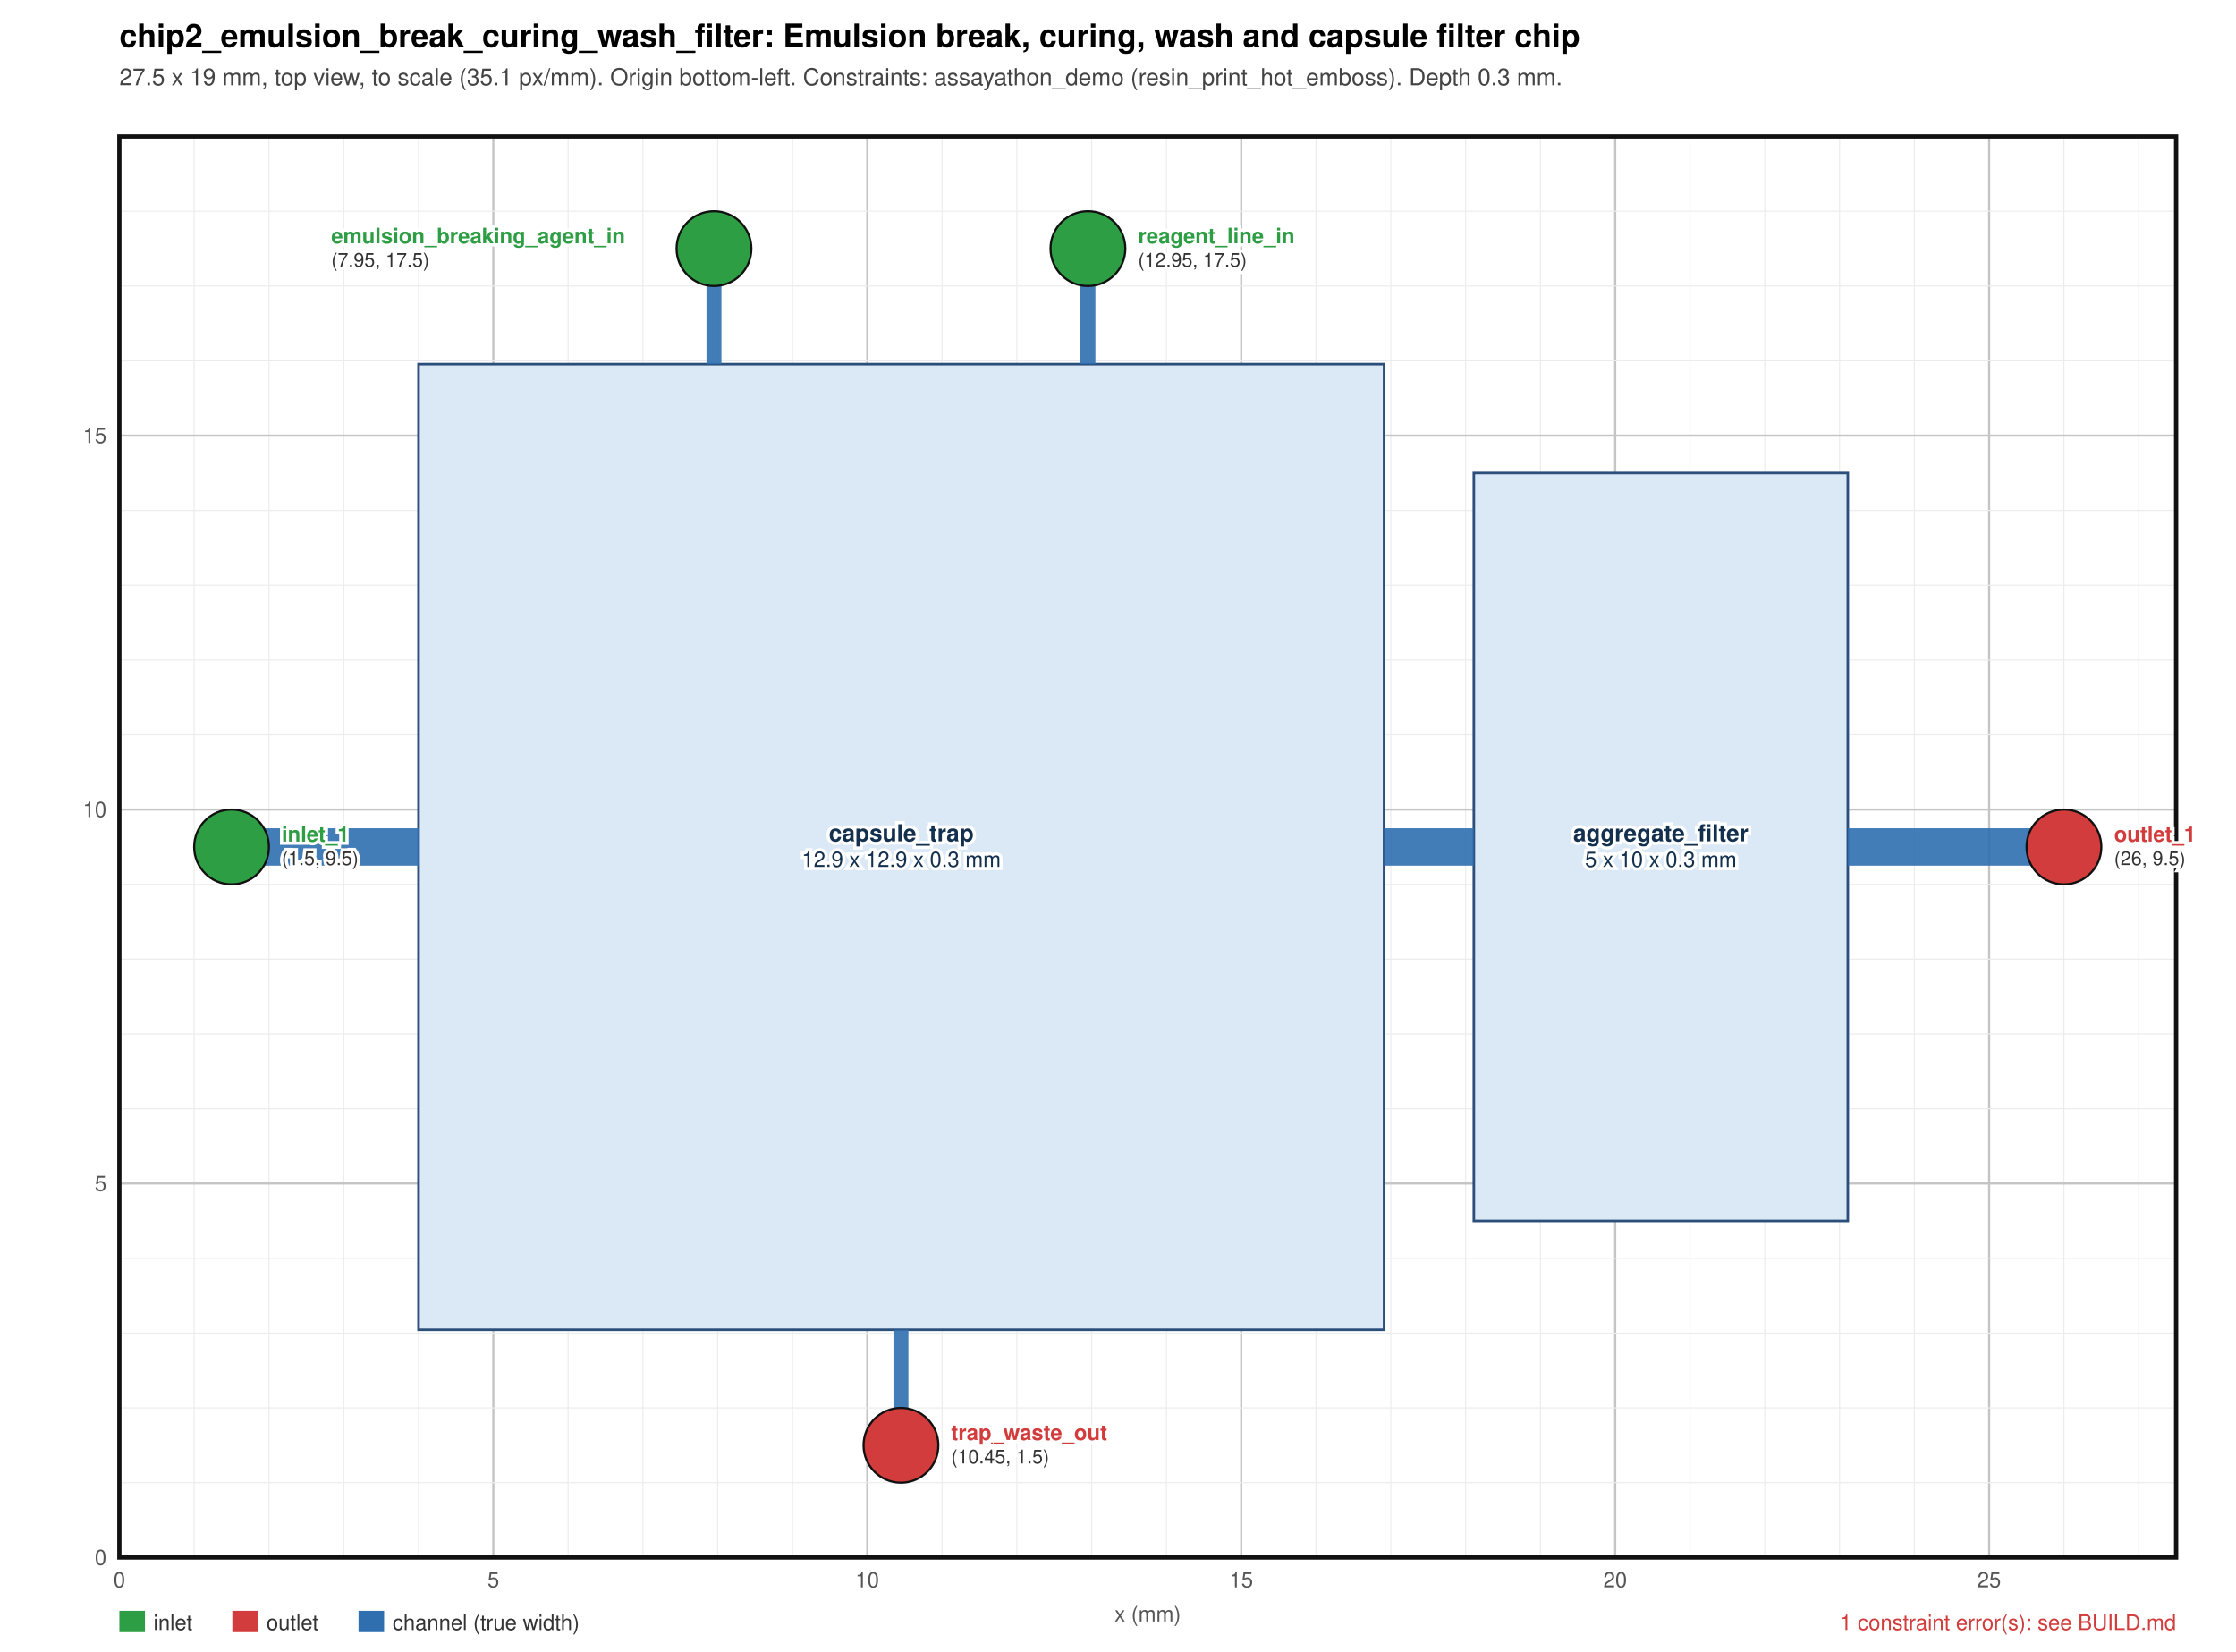
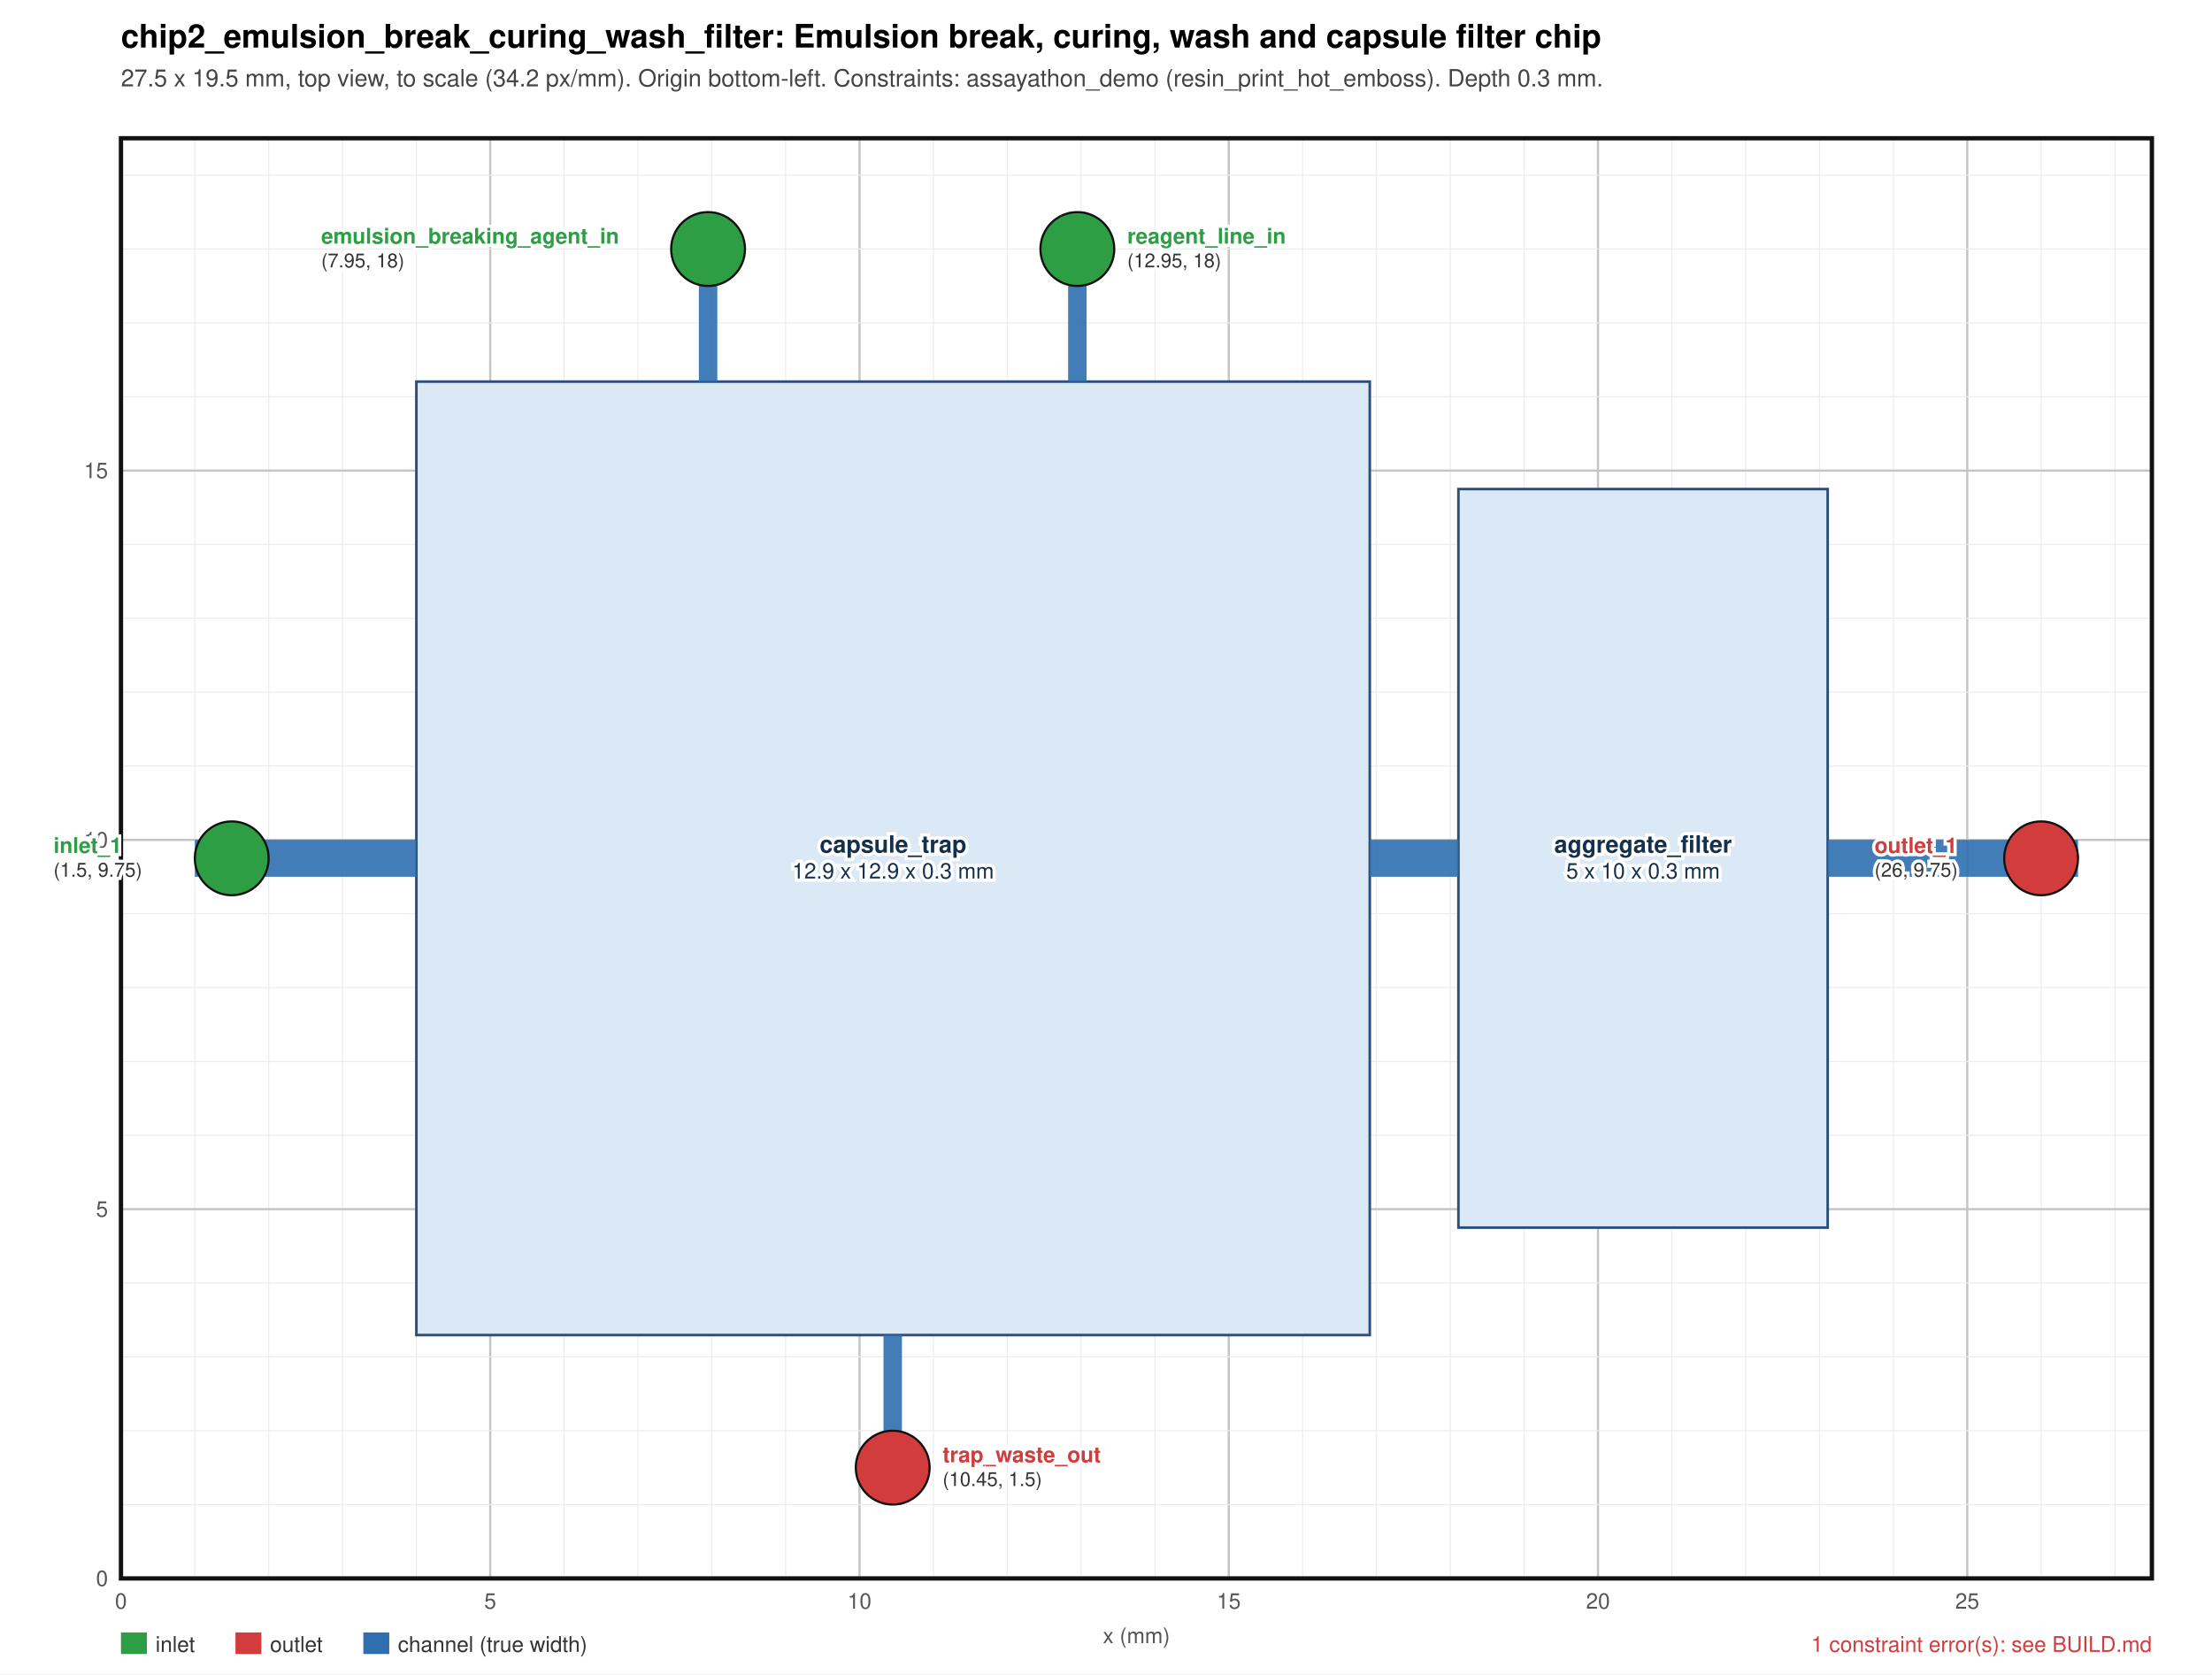
- <svg xmlns="http://www.w3.org/2000/svg" width="1049" height="775" viewBox="0 0 1049 775" font-family="Helvetica, Arial, sans-serif">
+ <svg xmlns="http://www.w3.org/2000/svg" width="1024" height="775" viewBox="0 0 1024 775" font-family="Helvetica, Arial, sans-serif">
  <rect width="100%" height="100%" fill="white" />
  <text x="56" y="22" font-size="15" font-weight="bold">chip2_emulsion_break_curing_wash_filter: Emulsion break, curing, wash and capsule filter chip</text>
-   <text x="56" y="40" font-size="11" fill="#444">27.5 x 19 mm, top view, to scale (35.1 px/mm). Origin bottom-left. Constraints: assayathon_demo (resin_print_hot_emboss). Depth 0.3 mm.</text>
+   <text x="56" y="40" font-size="11" fill="#444">27.5 x 19.5 mm, top view, to scale (34.2 px/mm). Origin bottom-left. Constraints: assayathon_demo (resin_print_hot_emboss). Depth 0.3 mm.</text>
  <line x1="56.00" y1="730.67" x2="56.00" y2="64.00" stroke="#c4c4c4" stroke-width="1" />
  <text x="56.00" y="744.67" font-size="10" text-anchor="middle" fill="#555">0</text>
-   <line x1="91.09" y1="730.67" x2="91.09" y2="64.00" stroke="#ececec" stroke-width="0.5" />
-   <line x1="126.18" y1="730.67" x2="126.18" y2="64.00" stroke="#ececec" stroke-width="0.5" />
-   <line x1="161.26" y1="730.67" x2="161.26" y2="64.00" stroke="#ececec" stroke-width="0.5" />
-   <line x1="196.35" y1="730.67" x2="196.35" y2="64.00" stroke="#ececec" stroke-width="0.5" />
-   <line x1="231.44" y1="730.67" x2="231.44" y2="64.00" stroke="#c4c4c4" stroke-width="1" />
-   <text x="231.44" y="744.67" font-size="10" text-anchor="middle" fill="#555">5</text>
-   <line x1="266.53" y1="730.67" x2="266.53" y2="64.00" stroke="#ececec" stroke-width="0.5" />
-   <line x1="301.61" y1="730.67" x2="301.61" y2="64.00" stroke="#ececec" stroke-width="0.5" />
-   <line x1="336.70" y1="730.67" x2="336.70" y2="64.00" stroke="#ececec" stroke-width="0.5" />
-   <line x1="371.79" y1="730.67" x2="371.79" y2="64.00" stroke="#ececec" stroke-width="0.5" />
-   <line x1="406.88" y1="730.67" x2="406.88" y2="64.00" stroke="#c4c4c4" stroke-width="1" />
-   <text x="406.88" y="744.67" font-size="10" text-anchor="middle" fill="#555">10</text>
-   <line x1="441.96" y1="730.67" x2="441.96" y2="64.00" stroke="#ececec" stroke-width="0.5" />
-   <line x1="477.05" y1="730.67" x2="477.05" y2="64.00" stroke="#ececec" stroke-width="0.5" />
-   <line x1="512.14" y1="730.67" x2="512.14" y2="64.00" stroke="#ececec" stroke-width="0.5" />
-   <line x1="547.23" y1="730.67" x2="547.23" y2="64.00" stroke="#ececec" stroke-width="0.5" />
-   <line x1="582.32" y1="730.67" x2="582.32" y2="64.00" stroke="#c4c4c4" stroke-width="1" />
-   <text x="582.32" y="744.67" font-size="10" text-anchor="middle" fill="#555">15</text>
-   <line x1="617.40" y1="730.67" x2="617.40" y2="64.00" stroke="#ececec" stroke-width="0.5" />
-   <line x1="652.49" y1="730.67" x2="652.49" y2="64.00" stroke="#ececec" stroke-width="0.5" />
-   <line x1="687.58" y1="730.67" x2="687.58" y2="64.00" stroke="#ececec" stroke-width="0.5" />
-   <line x1="722.67" y1="730.67" x2="722.67" y2="64.00" stroke="#ececec" stroke-width="0.5" />
-   <line x1="757.75" y1="730.67" x2="757.75" y2="64.00" stroke="#c4c4c4" stroke-width="1" />
-   <text x="757.75" y="744.67" font-size="10" text-anchor="middle" fill="#555">20</text>
-   <line x1="792.84" y1="730.67" x2="792.84" y2="64.00" stroke="#ececec" stroke-width="0.5" />
-   <line x1="827.93" y1="730.67" x2="827.93" y2="64.00" stroke="#ececec" stroke-width="0.5" />
-   <line x1="863.02" y1="730.67" x2="863.02" y2="64.00" stroke="#ececec" stroke-width="0.5" />
-   <line x1="898.11" y1="730.67" x2="898.11" y2="64.00" stroke="#ececec" stroke-width="0.5" />
-   <line x1="933.19" y1="730.67" x2="933.19" y2="64.00" stroke="#c4c4c4" stroke-width="1" />
-   <text x="933.19" y="744.67" font-size="10" text-anchor="middle" fill="#555">25</text>
-   <line x1="968.28" y1="730.67" x2="968.28" y2="64.00" stroke="#ececec" stroke-width="0.5" />
-   <line x1="1003.37" y1="730.67" x2="1003.37" y2="64.00" stroke="#ececec" stroke-width="0.5" />
-   <line x1="56.00" y1="730.67" x2="1020.91" y2="730.67" stroke="#c4c4c4" stroke-width="1" />
+   <line x1="90.19" y1="730.67" x2="90.19" y2="64.00" stroke="#ececec" stroke-width="0.5" />
+   <line x1="124.38" y1="730.67" x2="124.38" y2="64.00" stroke="#ececec" stroke-width="0.5" />
+   <line x1="158.56" y1="730.67" x2="158.56" y2="64.00" stroke="#ececec" stroke-width="0.5" />
+   <line x1="192.75" y1="730.67" x2="192.75" y2="64.00" stroke="#ececec" stroke-width="0.5" />
+   <line x1="226.94" y1="730.67" x2="226.94" y2="64.00" stroke="#c4c4c4" stroke-width="1" />
+   <text x="226.94" y="744.67" font-size="10" text-anchor="middle" fill="#555">5</text>
+   <line x1="261.13" y1="730.67" x2="261.13" y2="64.00" stroke="#ececec" stroke-width="0.5" />
+   <line x1="295.32" y1="730.67" x2="295.32" y2="64.00" stroke="#ececec" stroke-width="0.5" />
+   <line x1="329.50" y1="730.67" x2="329.50" y2="64.00" stroke="#ececec" stroke-width="0.5" />
+   <line x1="363.69" y1="730.67" x2="363.69" y2="64.00" stroke="#ececec" stroke-width="0.5" />
+   <line x1="397.88" y1="730.67" x2="397.88" y2="64.00" stroke="#c4c4c4" stroke-width="1" />
+   <text x="397.88" y="744.67" font-size="10" text-anchor="middle" fill="#555">10</text>
+   <line x1="432.07" y1="730.67" x2="432.07" y2="64.00" stroke="#ececec" stroke-width="0.5" />
+   <line x1="466.26" y1="730.67" x2="466.26" y2="64.00" stroke="#ececec" stroke-width="0.5" />
+   <line x1="500.44" y1="730.67" x2="500.44" y2="64.00" stroke="#ececec" stroke-width="0.5" />
+   <line x1="534.63" y1="730.67" x2="534.63" y2="64.00" stroke="#ececec" stroke-width="0.5" />
+   <line x1="568.82" y1="730.67" x2="568.82" y2="64.00" stroke="#c4c4c4" stroke-width="1" />
+   <text x="568.82" y="744.67" font-size="10" text-anchor="middle" fill="#555">15</text>
+   <line x1="603.01" y1="730.67" x2="603.01" y2="64.00" stroke="#ececec" stroke-width="0.5" />
+   <line x1="637.20" y1="730.67" x2="637.20" y2="64.00" stroke="#ececec" stroke-width="0.5" />
+   <line x1="671.38" y1="730.67" x2="671.38" y2="64.00" stroke="#ececec" stroke-width="0.5" />
+   <line x1="705.57" y1="730.67" x2="705.57" y2="64.00" stroke="#ececec" stroke-width="0.5" />
+   <line x1="739.76" y1="730.67" x2="739.76" y2="64.00" stroke="#c4c4c4" stroke-width="1" />
+   <text x="739.76" y="744.67" font-size="10" text-anchor="middle" fill="#555">20</text>
+   <line x1="773.95" y1="730.67" x2="773.95" y2="64.00" stroke="#ececec" stroke-width="0.5" />
+   <line x1="808.14" y1="730.67" x2="808.14" y2="64.00" stroke="#ececec" stroke-width="0.5" />
+   <line x1="842.32" y1="730.67" x2="842.32" y2="64.00" stroke="#ececec" stroke-width="0.5" />
+   <line x1="876.51" y1="730.67" x2="876.51" y2="64.00" stroke="#ececec" stroke-width="0.5" />
+   <line x1="910.70" y1="730.67" x2="910.70" y2="64.00" stroke="#c4c4c4" stroke-width="1" />
+   <text x="910.70" y="744.67" font-size="10" text-anchor="middle" fill="#555">25</text>
+   <line x1="944.89" y1="730.67" x2="944.89" y2="64.00" stroke="#ececec" stroke-width="0.5" />
+   <line x1="979.08" y1="730.67" x2="979.08" y2="64.00" stroke="#ececec" stroke-width="0.5" />
+   <line x1="56.00" y1="730.67" x2="996.17" y2="730.67" stroke="#c4c4c4" stroke-width="1" />
  <text x="50.00" y="734.17" font-size="10" text-anchor="end" fill="#555">0</text>
-   <line x1="56.00" y1="695.58" x2="1020.91" y2="695.58" stroke="#ececec" stroke-width="0.5" />
-   <line x1="56.00" y1="660.49" x2="1020.91" y2="660.49" stroke="#ececec" stroke-width="0.5" />
-   <line x1="56.00" y1="625.40" x2="1020.91" y2="625.40" stroke="#ececec" stroke-width="0.5" />
-   <line x1="56.00" y1="590.32" x2="1020.91" y2="590.32" stroke="#ececec" stroke-width="0.5" />
-   <line x1="56.00" y1="555.23" x2="1020.91" y2="555.23" stroke="#c4c4c4" stroke-width="1" />
-   <text x="50.00" y="558.73" font-size="10" text-anchor="end" fill="#555">5</text>
-   <line x1="56.00" y1="520.14" x2="1020.91" y2="520.14" stroke="#ececec" stroke-width="0.5" />
-   <line x1="56.00" y1="485.05" x2="1020.91" y2="485.05" stroke="#ececec" stroke-width="0.5" />
-   <line x1="56.00" y1="449.96" x2="1020.91" y2="449.96" stroke="#ececec" stroke-width="0.5" />
-   <line x1="56.00" y1="414.88" x2="1020.91" y2="414.88" stroke="#ececec" stroke-width="0.5" />
-   <line x1="56.00" y1="379.79" x2="1020.91" y2="379.79" stroke="#c4c4c4" stroke-width="1" />
-   <text x="50.00" y="383.29" font-size="10" text-anchor="end" fill="#555">10</text>
-   <line x1="56.00" y1="344.70" x2="1020.91" y2="344.70" stroke="#ececec" stroke-width="0.5" />
-   <line x1="56.00" y1="309.61" x2="1020.91" y2="309.61" stroke="#ececec" stroke-width="0.5" />
-   <line x1="56.00" y1="274.53" x2="1020.91" y2="274.53" stroke="#ececec" stroke-width="0.5" />
-   <line x1="56.00" y1="239.44" x2="1020.91" y2="239.44" stroke="#ececec" stroke-width="0.5" />
-   <line x1="56.00" y1="204.35" x2="1020.91" y2="204.35" stroke="#c4c4c4" stroke-width="1" />
-   <text x="50.00" y="207.85" font-size="10" text-anchor="end" fill="#555">15</text>
-   <line x1="56.00" y1="169.26" x2="1020.91" y2="169.26" stroke="#ececec" stroke-width="0.5" />
-   <line x1="56.00" y1="134.18" x2="1020.91" y2="134.18" stroke="#ececec" stroke-width="0.5" />
-   <line x1="56.00" y1="99.09" x2="1020.91" y2="99.09" stroke="#ececec" stroke-width="0.5" />
-   <line x1="56.00" y1="64.00" x2="1020.91" y2="64.00" stroke="#ececec" stroke-width="0.5" />
-   <text x="538.46" y="760.67" font-size="10" text-anchor="middle" fill="#555">x (mm)</text>
-   <rect x="56.00" y="64.00" width="964.91" height="666.67" fill="none" stroke="#111" stroke-width="2" />
-   <rect x="196.35" y="170.84" width="452.98" height="452.98" fill="#dbe9f7" stroke="#2b4f7a" stroke-width="1.2" />
-   <rect x="691.44" y="221.89" width="175.44" height="350.88" fill="#dbe9f7" stroke="#2b4f7a" stroke-width="1.2" />
-   <polyline points="108.63,397.33 196.35,397.33" fill="none" stroke="#2f6fb0" stroke-width="17.54" stroke-linejoin="miter" stroke-linecap="butt" opacity="0.9" />
-   <polyline points="649.33,397.33 691.44,397.33" fill="none" stroke="#2f6fb0" stroke-width="17.54" stroke-linejoin="miter" stroke-linecap="butt" opacity="0.9" />
-   <polyline points="866.88,397.33 968.28,397.33" fill="none" stroke="#2f6fb0" stroke-width="17.54" stroke-linejoin="miter" stroke-linecap="butt" opacity="0.9" />
-   <polyline points="334.95,116.63 334.95,170.84" fill="none" stroke="#2f6fb0" stroke-width="7.02" stroke-linejoin="miter" stroke-linecap="butt" opacity="0.9" />
-   <polyline points="510.39,116.63 510.39,170.84" fill="none" stroke="#2f6fb0" stroke-width="7.02" stroke-linejoin="miter" stroke-linecap="butt" opacity="0.9" />
-   <polyline points="422.67,623.82 422.67,678.04" fill="none" stroke="#2f6fb0" stroke-width="7.02" stroke-linejoin="miter" stroke-linecap="butt" opacity="0.9" />
-   <text x="422.84" y="394.68" font-size="11" font-weight="bold" text-anchor="middle" fill="#13314f" stroke="white" stroke-width="3" paint-order="stroke">capsule_trap</text>
-   <text x="422.84" y="406.68" font-size="10" text-anchor="middle" fill="#13314f" stroke="white" stroke-width="3" paint-order="stroke">12.9 x 12.9 x 0.3 mm</text>
-   <text x="779.16" y="394.68" font-size="11" font-weight="bold" text-anchor="middle" fill="#13314f" stroke="white" stroke-width="3" paint-order="stroke">aggregate_filter</text>
-   <text x="779.16" y="406.68" font-size="10" text-anchor="middle" fill="#13314f" stroke="white" stroke-width="3" paint-order="stroke">5 x 10 x 0.3 mm</text>
-   <text x="132.18" y="394.83" font-size="10" fill="#2e9e44" font-weight="bold" stroke="white" stroke-width="3" paint-order="stroke">inlet_1</text>
-   <text x="132.18" y="405.83" font-size="9" fill="#333" stroke="white" stroke-width="3" paint-order="stroke">(1.5, 9.5)</text>
-   <text x="991.82" y="394.83" font-size="10" fill="#d23c3c" font-weight="bold" stroke="white" stroke-width="3" paint-order="stroke">outlet_1</text>
-   <text x="991.82" y="405.83" font-size="9" fill="#333" stroke="white" stroke-width="3" paint-order="stroke">(26, 9.5)</text>
-   <text x="155.40" y="114.13" font-size="10" fill="#2e9e44" font-weight="bold" stroke="white" stroke-width="3" paint-order="stroke">emulsion_breaking_agent_in</text>
-   <text x="155.40" y="125.13" font-size="9" fill="#333" stroke="white" stroke-width="3" paint-order="stroke">(7.95, 17.5)</text>
-   <text x="533.93" y="114.13" font-size="10" fill="#2e9e44" font-weight="bold" stroke="white" stroke-width="3" paint-order="stroke">reagent_line_in</text>
-   <text x="533.93" y="125.13" font-size="9" fill="#333" stroke="white" stroke-width="3" paint-order="stroke">(12.95, 17.5)</text>
-   <text x="446.21" y="675.54" font-size="10" fill="#d23c3c" font-weight="bold" stroke="white" stroke-width="3" paint-order="stroke">trap_waste_out</text>
-   <text x="446.21" y="686.54" font-size="9" fill="#333" stroke="white" stroke-width="3" paint-order="stroke">(10.45, 1.5)</text>
-   <circle cx="108.63" cy="397.33" r="17.54" fill="#2e9e44" stroke="#111" stroke-width="1" />
-   <circle cx="968.28" cy="397.33" r="17.54" fill="#d23c3c" stroke="#111" stroke-width="1" />
-   <circle cx="334.95" cy="116.63" r="17.54" fill="#2e9e44" stroke="#111" stroke-width="1" />
-   <circle cx="510.39" cy="116.63" r="17.54" fill="#2e9e44" stroke="#111" stroke-width="1" />
-   <circle cx="422.67" cy="678.04" r="17.54" fill="#d23c3c" stroke="#111" stroke-width="1" />
+   <line x1="56.00" y1="696.48" x2="996.17" y2="696.48" stroke="#ececec" stroke-width="0.5" />
+   <line x1="56.00" y1="662.29" x2="996.17" y2="662.29" stroke="#ececec" stroke-width="0.5" />
+   <line x1="56.00" y1="628.10" x2="996.17" y2="628.10" stroke="#ececec" stroke-width="0.5" />
+   <line x1="56.00" y1="593.91" x2="996.17" y2="593.91" stroke="#ececec" stroke-width="0.5" />
+   <line x1="56.00" y1="559.73" x2="996.17" y2="559.73" stroke="#c4c4c4" stroke-width="1" />
+   <text x="50.00" y="563.23" font-size="10" text-anchor="end" fill="#555">5</text>
+   <line x1="56.00" y1="525.54" x2="996.17" y2="525.54" stroke="#ececec" stroke-width="0.5" />
+   <line x1="56.00" y1="491.35" x2="996.17" y2="491.35" stroke="#ececec" stroke-width="0.5" />
+   <line x1="56.00" y1="457.16" x2="996.17" y2="457.16" stroke="#ececec" stroke-width="0.5" />
+   <line x1="56.00" y1="422.97" x2="996.17" y2="422.97" stroke="#ececec" stroke-width="0.5" />
+   <line x1="56.00" y1="388.79" x2="996.17" y2="388.79" stroke="#c4c4c4" stroke-width="1" />
+   <text x="50.00" y="392.29" font-size="10" text-anchor="end" fill="#555">10</text>
+   <line x1="56.00" y1="354.60" x2="996.17" y2="354.60" stroke="#ececec" stroke-width="0.5" />
+   <line x1="56.00" y1="320.41" x2="996.17" y2="320.41" stroke="#ececec" stroke-width="0.5" />
+   <line x1="56.00" y1="286.22" x2="996.17" y2="286.22" stroke="#ececec" stroke-width="0.5" />
+   <line x1="56.00" y1="252.03" x2="996.17" y2="252.03" stroke="#ececec" stroke-width="0.5" />
+   <line x1="56.00" y1="217.85" x2="996.17" y2="217.85" stroke="#c4c4c4" stroke-width="1" />
+   <text x="50.00" y="221.35" font-size="10" text-anchor="end" fill="#555">15</text>
+   <line x1="56.00" y1="183.66" x2="996.17" y2="183.66" stroke="#ececec" stroke-width="0.5" />
+   <line x1="56.00" y1="149.47" x2="996.17" y2="149.47" stroke="#ececec" stroke-width="0.5" />
+   <line x1="56.00" y1="115.28" x2="996.17" y2="115.28" stroke="#ececec" stroke-width="0.5" />
+   <line x1="56.00" y1="81.09" x2="996.17" y2="81.09" stroke="#ececec" stroke-width="0.5" />
+   <text x="526.09" y="760.67" font-size="10" text-anchor="middle" fill="#555">x (mm)</text>
+   <rect x="56.00" y="64.00" width="940.17" height="666.67" fill="none" stroke="#111" stroke-width="2" />
+   <rect x="192.75" y="176.65" width="441.36" height="441.36" fill="#dbe9f7" stroke="#2b4f7a" stroke-width="1.2" />
+   <rect x="675.15" y="226.39" width="170.94" height="341.88" fill="#dbe9f7" stroke="#2b4f7a" stroke-width="1.2" />
+   <polyline points="90.19,397.33 107.28,397.33 192.75,397.33" fill="none" stroke="#2f6fb0" stroke-width="17.09" stroke-linejoin="miter" stroke-linecap="butt" opacity="0.9" />
+   <polyline points="634.12,397.33 675.15,397.33" fill="none" stroke="#2f6fb0" stroke-width="17.09" stroke-linejoin="miter" stroke-linecap="butt" opacity="0.9" />
+   <polyline points="846.09,397.33 944.89,397.33 961.98,397.33" fill="none" stroke="#2f6fb0" stroke-width="17.09" stroke-linejoin="miter" stroke-linecap="butt" opacity="0.9" />
+   <polyline points="327.79,98.19 327.79,115.28 327.79,176.65" fill="none" stroke="#2f6fb0" stroke-width="8.55" stroke-linejoin="miter" stroke-linecap="butt" opacity="0.9" />
+   <polyline points="498.74,98.19 498.74,115.28 498.74,176.65" fill="none" stroke="#2f6fb0" stroke-width="8.55" stroke-linejoin="miter" stroke-linecap="butt" opacity="0.9" />
+   <polyline points="413.26,618.02 413.26,679.38 413.26,696.48" fill="none" stroke="#2f6fb0" stroke-width="8.55" stroke-linejoin="miter" stroke-linecap="butt" opacity="0.9" />
+   <text x="413.44" y="394.68" font-size="11" font-weight="bold" text-anchor="middle" fill="#13314f" stroke="white" stroke-width="3" paint-order="stroke">capsule_trap</text>
+   <text x="413.44" y="406.68" font-size="10" text-anchor="middle" fill="#13314f" stroke="white" stroke-width="3" paint-order="stroke">12.9 x 12.9 x 0.3 mm</text>
+   <text x="760.62" y="394.68" font-size="11" font-weight="bold" text-anchor="middle" fill="#13314f" stroke="white" stroke-width="3" paint-order="stroke">aggregate_filter</text>
+   <text x="760.62" y="406.68" font-size="10" text-anchor="middle" fill="#13314f" stroke="white" stroke-width="3" paint-order="stroke">5 x 10 x 0.3 mm</text>
+   <text x="24.79" y="394.83" font-size="10" fill="#2e9e44" font-weight="bold" stroke="white" stroke-width="3" paint-order="stroke">inlet_1</text>
+   <text x="24.79" y="405.83" font-size="9" fill="#333" stroke="white" stroke-width="3" paint-order="stroke">(1.5, 9.75)</text>
+   <text x="867.79" y="394.83" font-size="10" fill="#d23c3c" font-weight="bold" stroke="white" stroke-width="3" paint-order="stroke">outlet_1</text>
+   <text x="867.79" y="405.83" font-size="9" fill="#333" stroke="white" stroke-width="3" paint-order="stroke">(26, 9.75)</text>
+   <text x="148.70" y="112.78" font-size="10" fill="#2e9e44" font-weight="bold" stroke="white" stroke-width="3" paint-order="stroke">emulsion_breaking_agent_in</text>
+   <text x="148.70" y="123.78" font-size="9" fill="#333" stroke="white" stroke-width="3" paint-order="stroke">(7.95, 18)</text>
+   <text x="521.83" y="112.78" font-size="10" fill="#2e9e44" font-weight="bold" stroke="white" stroke-width="3" paint-order="stroke">reagent_line_in</text>
+   <text x="521.83" y="123.78" font-size="9" fill="#333" stroke="white" stroke-width="3" paint-order="stroke">(12.95, 18)</text>
+   <text x="436.36" y="676.88" font-size="10" fill="#d23c3c" font-weight="bold" stroke="white" stroke-width="3" paint-order="stroke">trap_waste_out</text>
+   <text x="436.36" y="687.88" font-size="9" fill="#333" stroke="white" stroke-width="3" paint-order="stroke">(10.45, 1.5)</text>
+   <circle cx="107.28" cy="397.33" r="17.09" fill="#2e9e44" stroke="#111" stroke-width="1" />
+   <circle cx="944.89" cy="397.33" r="17.09" fill="#d23c3c" stroke="#111" stroke-width="1" />
+   <circle cx="327.79" cy="115.28" r="17.09" fill="#2e9e44" stroke="#111" stroke-width="1" />
+   <circle cx="498.74" cy="115.28" r="17.09" fill="#2e9e44" stroke="#111" stroke-width="1" />
+   <circle cx="413.26" cy="679.38" r="17.09" fill="#d23c3c" stroke="#111" stroke-width="1" />
  <rect x="56" y="755.667" width="12" height="10" fill="#2e9e44" />
  <text x="72" y="764.667" font-size="10" fill="#333">inlet</text>
  <rect x="109.0" y="755.667" width="12" height="10" fill="#d23c3c" />
  <text x="125.0" y="764.667" font-size="10" fill="#333">outlet</text>
  <rect x="168.2" y="755.667" width="12" height="10" fill="#2f6fb0" />
  <text x="184.2" y="764.667" font-size="10" fill="#333">channel (true width)</text>
-   <text x="1020.912" y="764.667" font-size="10" text-anchor="end" fill="#d23c3c">1 constraint error(s): see BUILD.md</text>
+   <text x="996.171" y="764.667" font-size="10" text-anchor="end" fill="#d23c3c">1 constraint error(s): see BUILD.md</text>
</svg>
